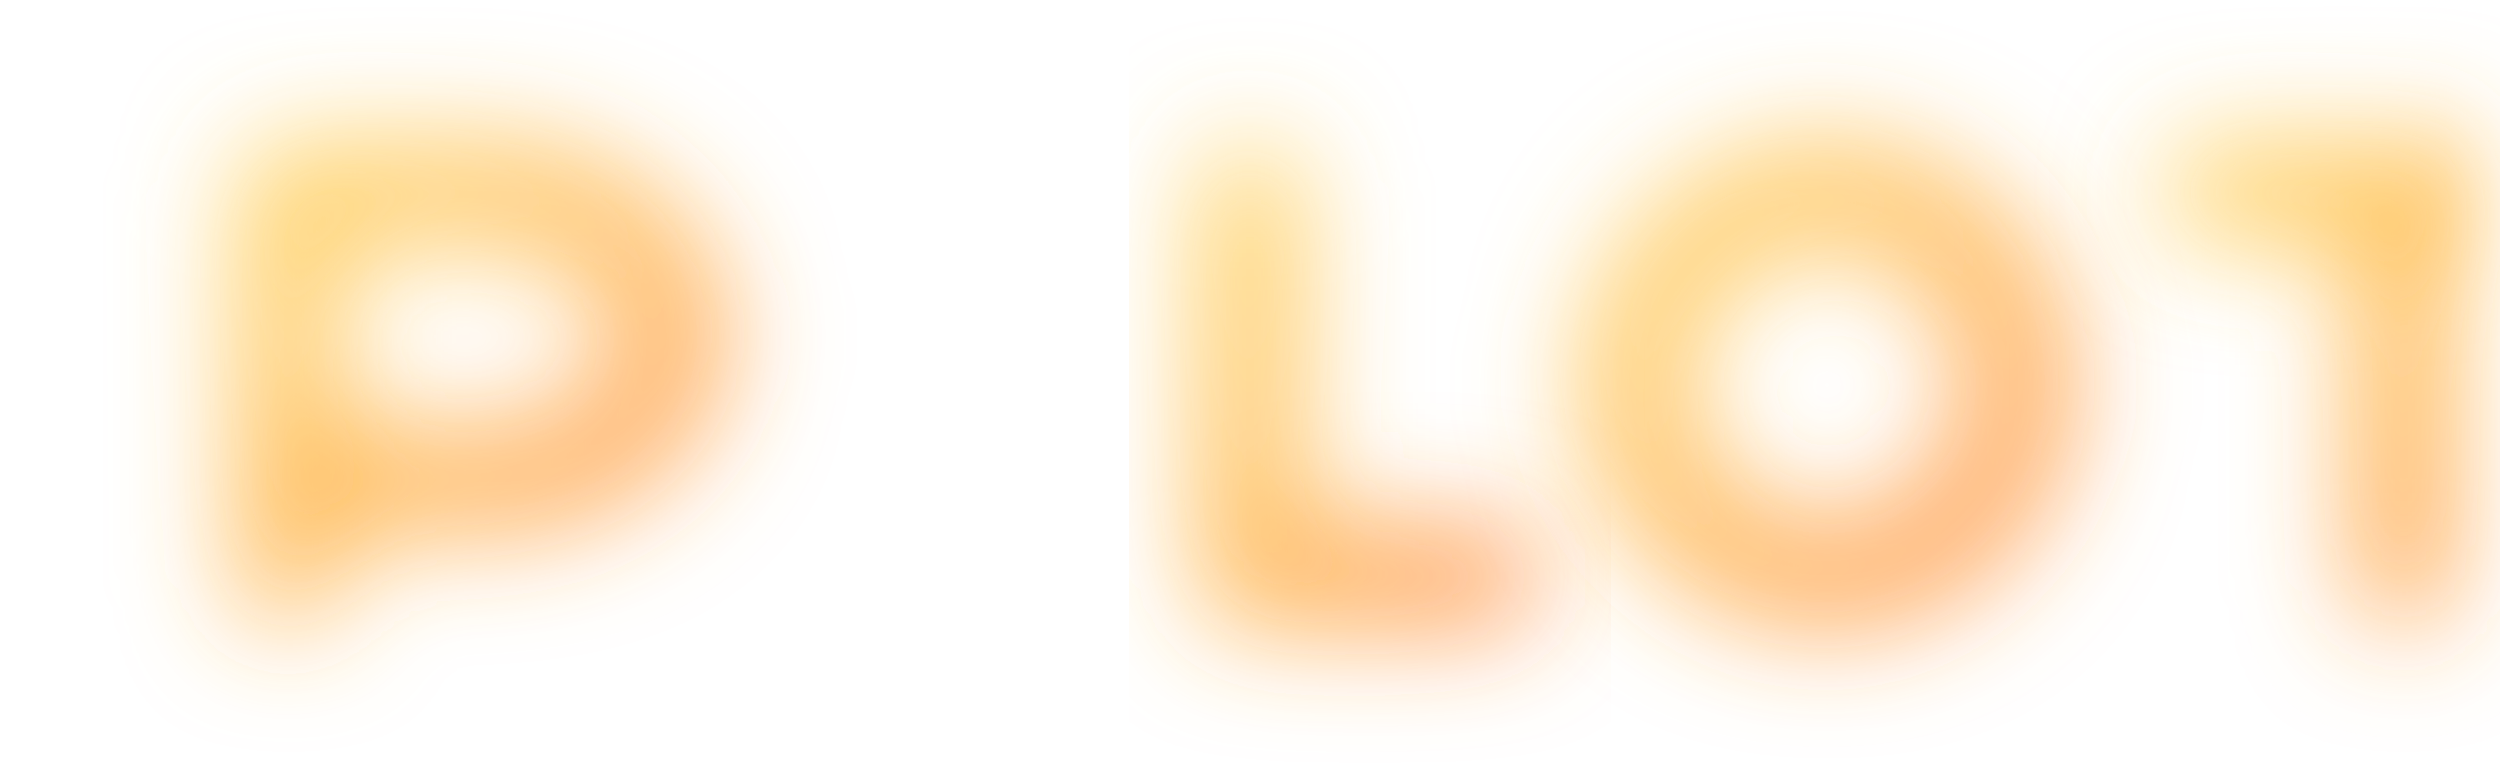
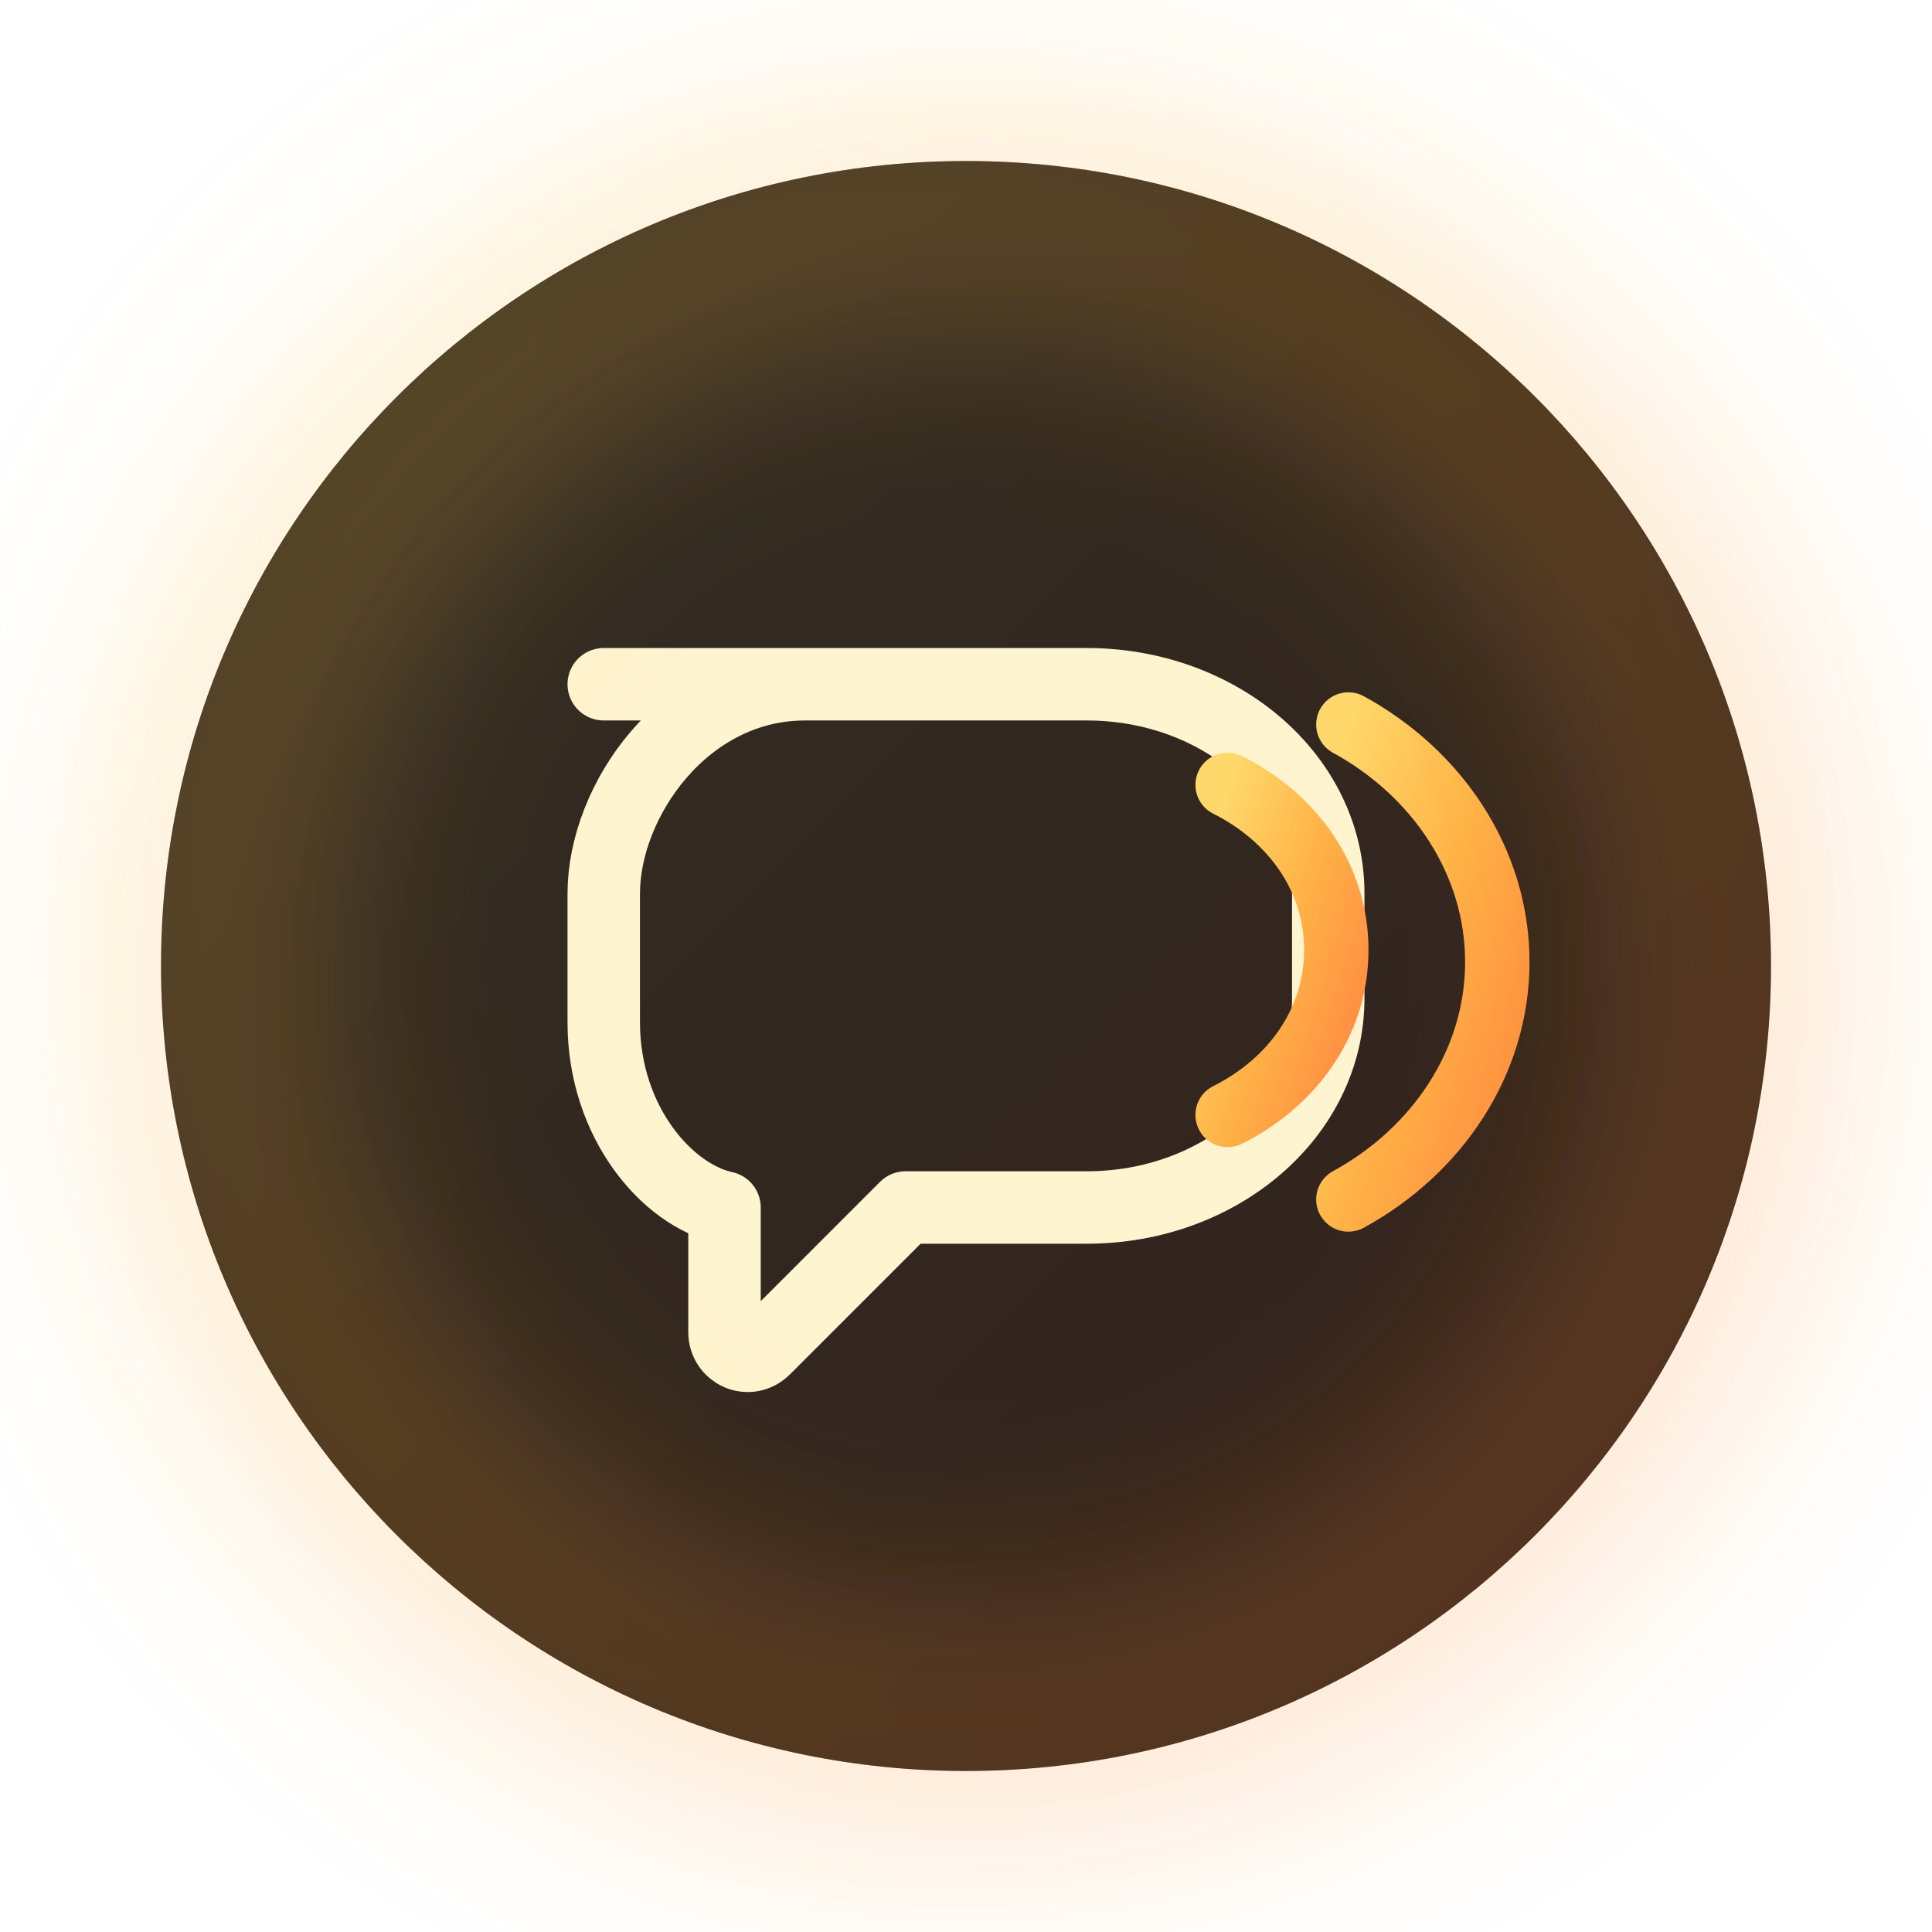
- <svg xmlns="http://www.w3.org/2000/svg" viewBox="0 0 260 80">
+ <svg xmlns="http://www.w3.org/2000/svg" viewBox="0 0 48 48">
  <defs>
-     <linearGradient id="pilotGrad" x1="0%" y1="0%" x2="100%" y2="100%">
+     <linearGradient id="talkGrad" x1="0%" y1="0%" x2="100%" y2="100%">
      <stop offset="0%" stop-color="#ffd86b" />
      <stop offset="50%" stop-color="#ffb347" />
      <stop offset="100%" stop-color="#ff8c42" />
    </linearGradient>
-     <filter id="pilotGlow" x="-50%" y="-50%" width="200%" height="200%">
-       <feGaussianBlur stdDeviation="6" result="b" />
-       <feColorMatrix in="b" type="matrix" values="1 0 0 0 0                 0 0.85 0 0 0                 0 0 0.4 0 0                 0 0 0 0.85 0" />
+     <filter id="talkGlow" x="-50%" y="-50%" width="200%" height="200%">
+       <feGaussianBlur stdDeviation="3" result="b" />
+       <feColorMatrix in="b" type="matrix" values="1 0 0 0 0                 0 0.85 0 0 0                 0 0 0.4 0 0                 0 0 0 0.8 0" />
    </filter>
  </defs>
-   <path d="M30 20v40            M30 20h20            c12 0 20 7 20 15            s-8 15 -20 15H30" fill="none" stroke="url(#pilotGrad)" stroke-width="10" stroke-linecap="round" stroke-linejoin="round" filter="url(#pilotGlow)" />
-   <line x1="90" y1="20" x2="90" y2="60" stroke="url(#pilotGrad)" stroke-width="10" stroke-linecap="round" filter="url(#pilotGlow)" />
-   <path d="M130 20v40h25" fill="none" stroke="url(#pilotGrad)" stroke-width="10" stroke-linecap="round" stroke-linejoin="round" filter="url(#pilotGlow)" />
-   <circle cx="190" cy="40" r="20" fill="none" stroke="url(#pilotGrad)" stroke-width="10" filter="url(#pilotGlow)" />
-   <path d="M230 20h40            M250 20v40" fill="none" stroke="url(#pilotGrad)" stroke-width="10" stroke-linecap="round" stroke-linejoin="round" filter="url(#pilotGlow)" />
+   <circle cx="24" cy="24" r="20" fill="#050816" />
+   <circle cx="24" cy="24" r="20" fill="url(#talkGrad)" opacity="0.18" />
+   <path d="M15 17h12c3.3 0 6 2.3 6 5.2v2.6c0 2.9-2.7 5.2-6 5.2h-4.5l-3.5 3.5            c-0.4 0.4-1 .1-1-0.4v-3.1C16.6 29.7 15 27.9 15 25.4v-3.2            c0-2.3 2-5.2 5-5.2z" fill="none" stroke="#fff4d0" stroke-width="1.8" stroke-linejoin="round" />
+   <path d="M30.5 19.5c1.6 0.8 2.7 2.3 2.7 4.1s-1.1 3.3-2.7 4.1" fill="none" stroke="url(#talkGrad)" stroke-width="1.6" stroke-linecap="round" />
+   <path d="M33.5 18c2.2 1.2 3.7 3.4 3.7 5.9s-1.5 4.7-3.7 5.9" fill="none" stroke="url(#talkGrad)" stroke-width="1.6" stroke-linecap="round" />
+   <circle cx="24" cy="24" r="19" fill="none" stroke="url(#talkGrad)" stroke-width="1.6" filter="url(#talkGlow)" />
</svg>
